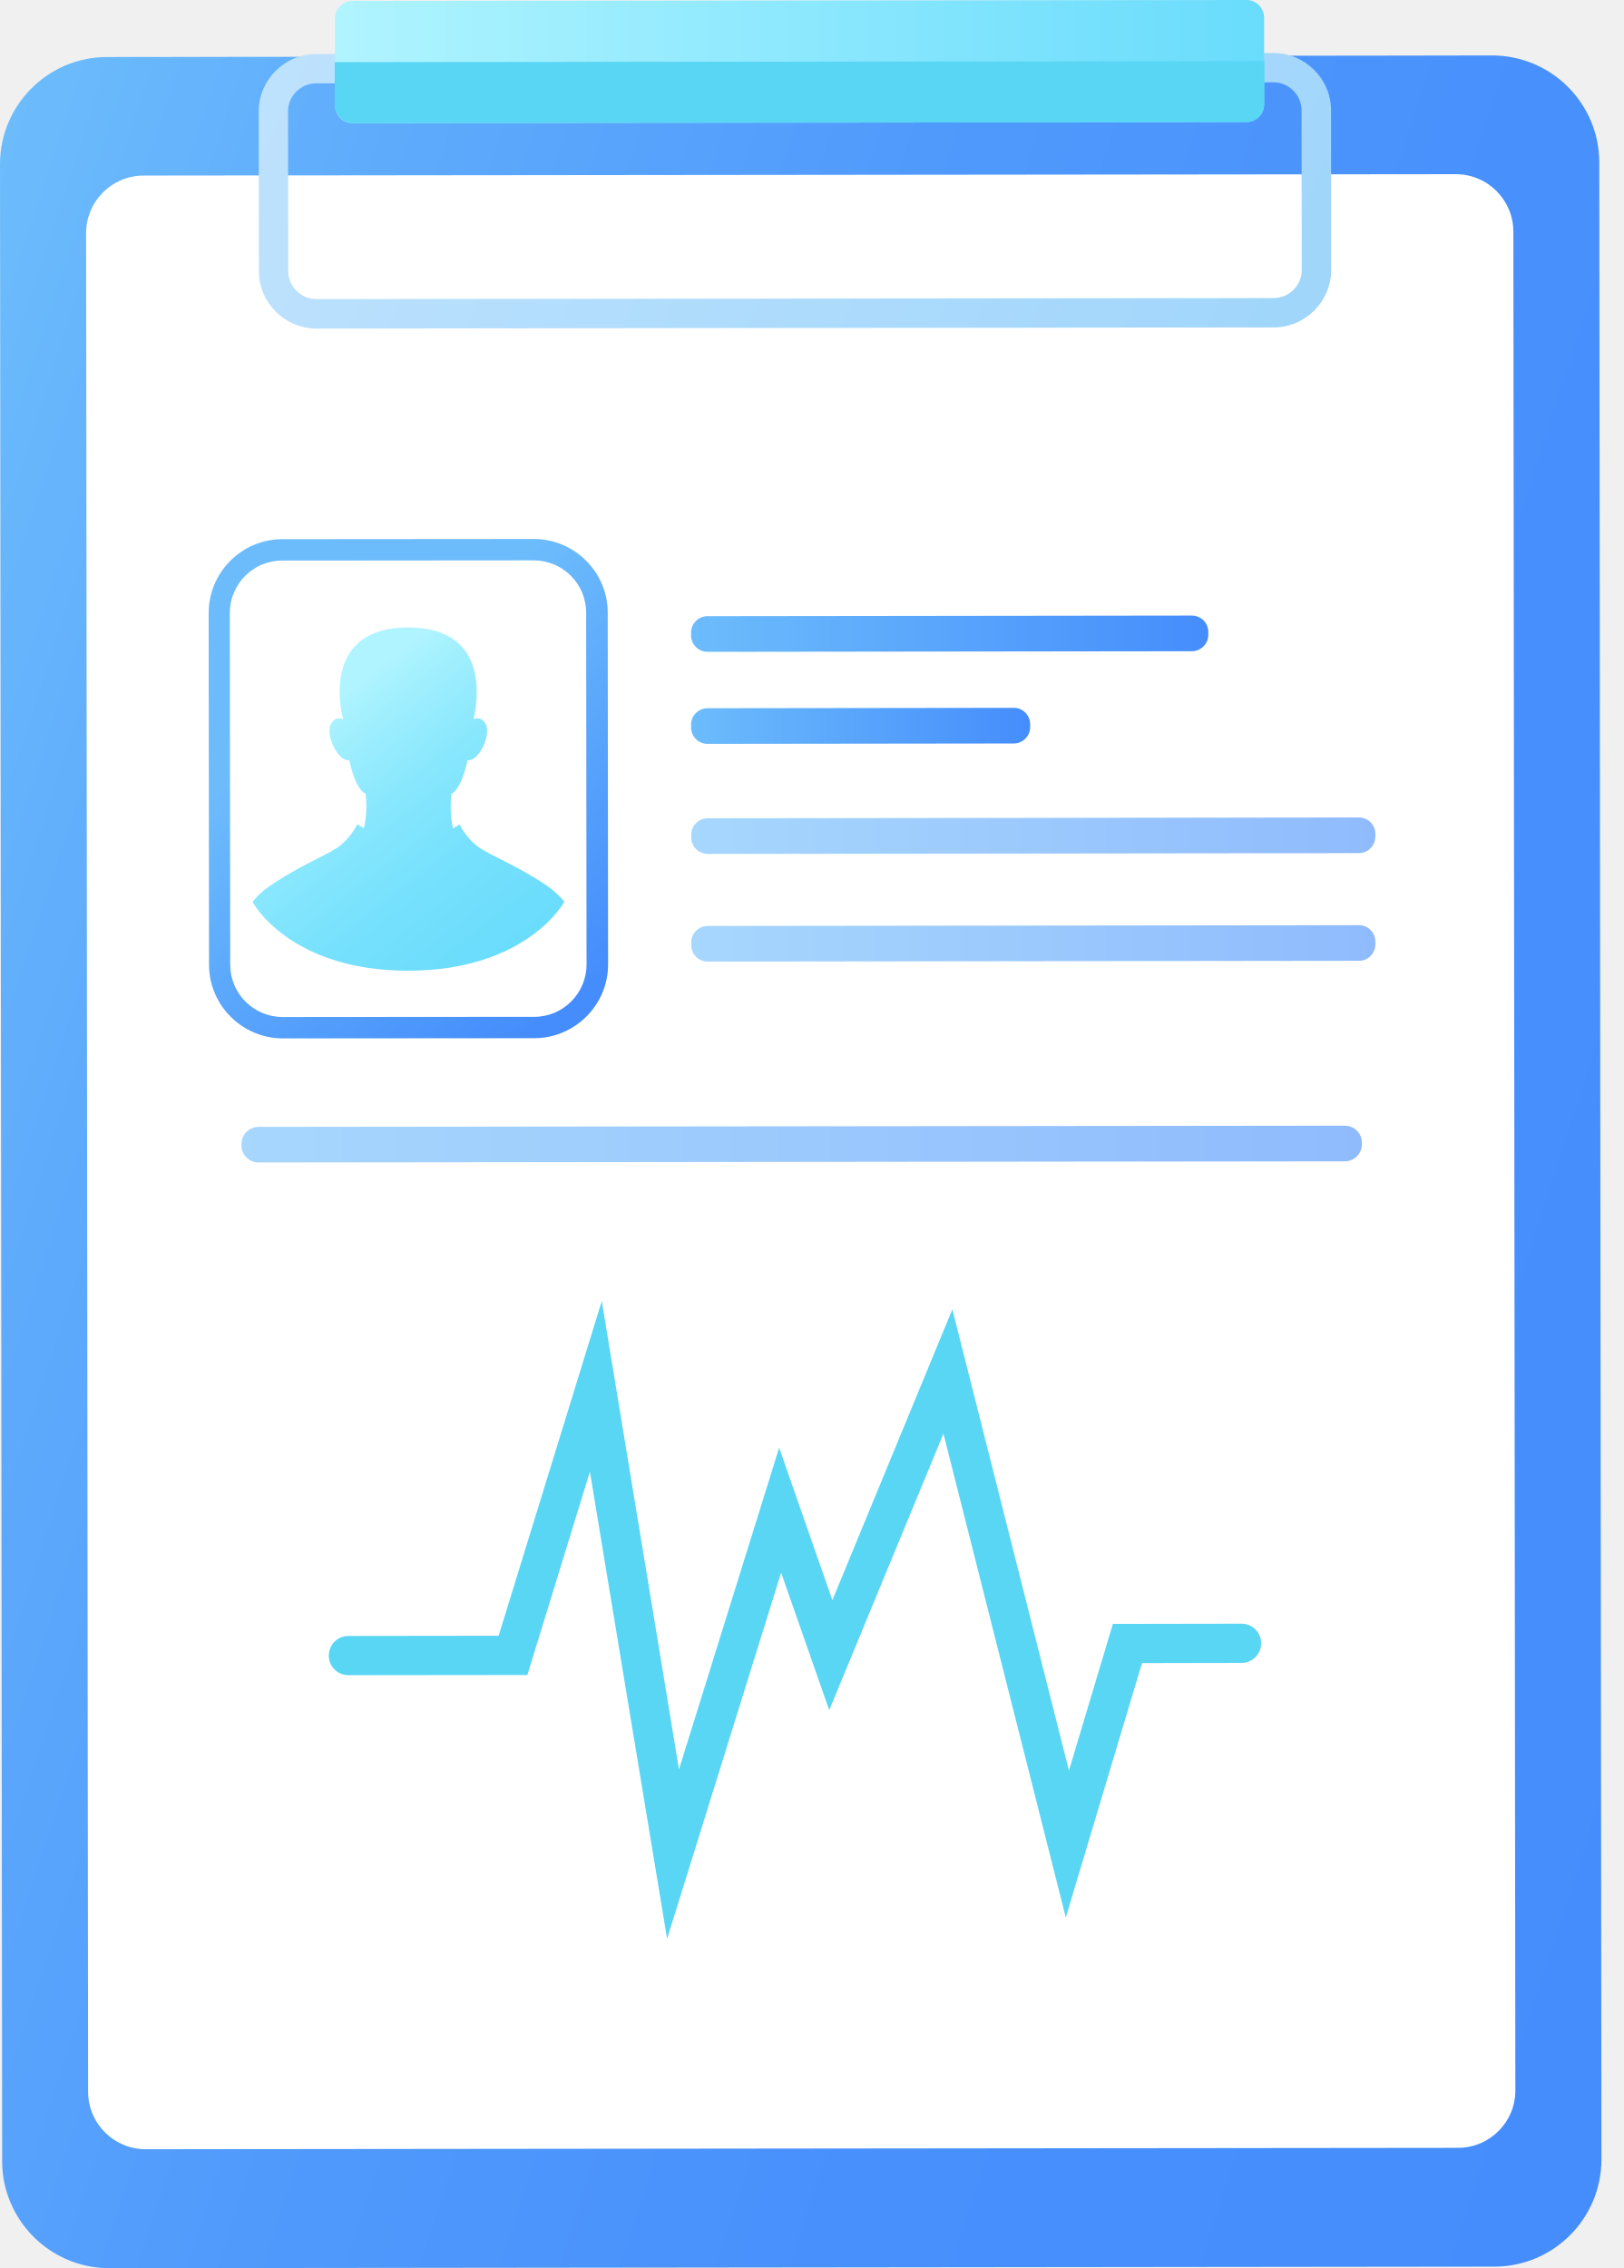
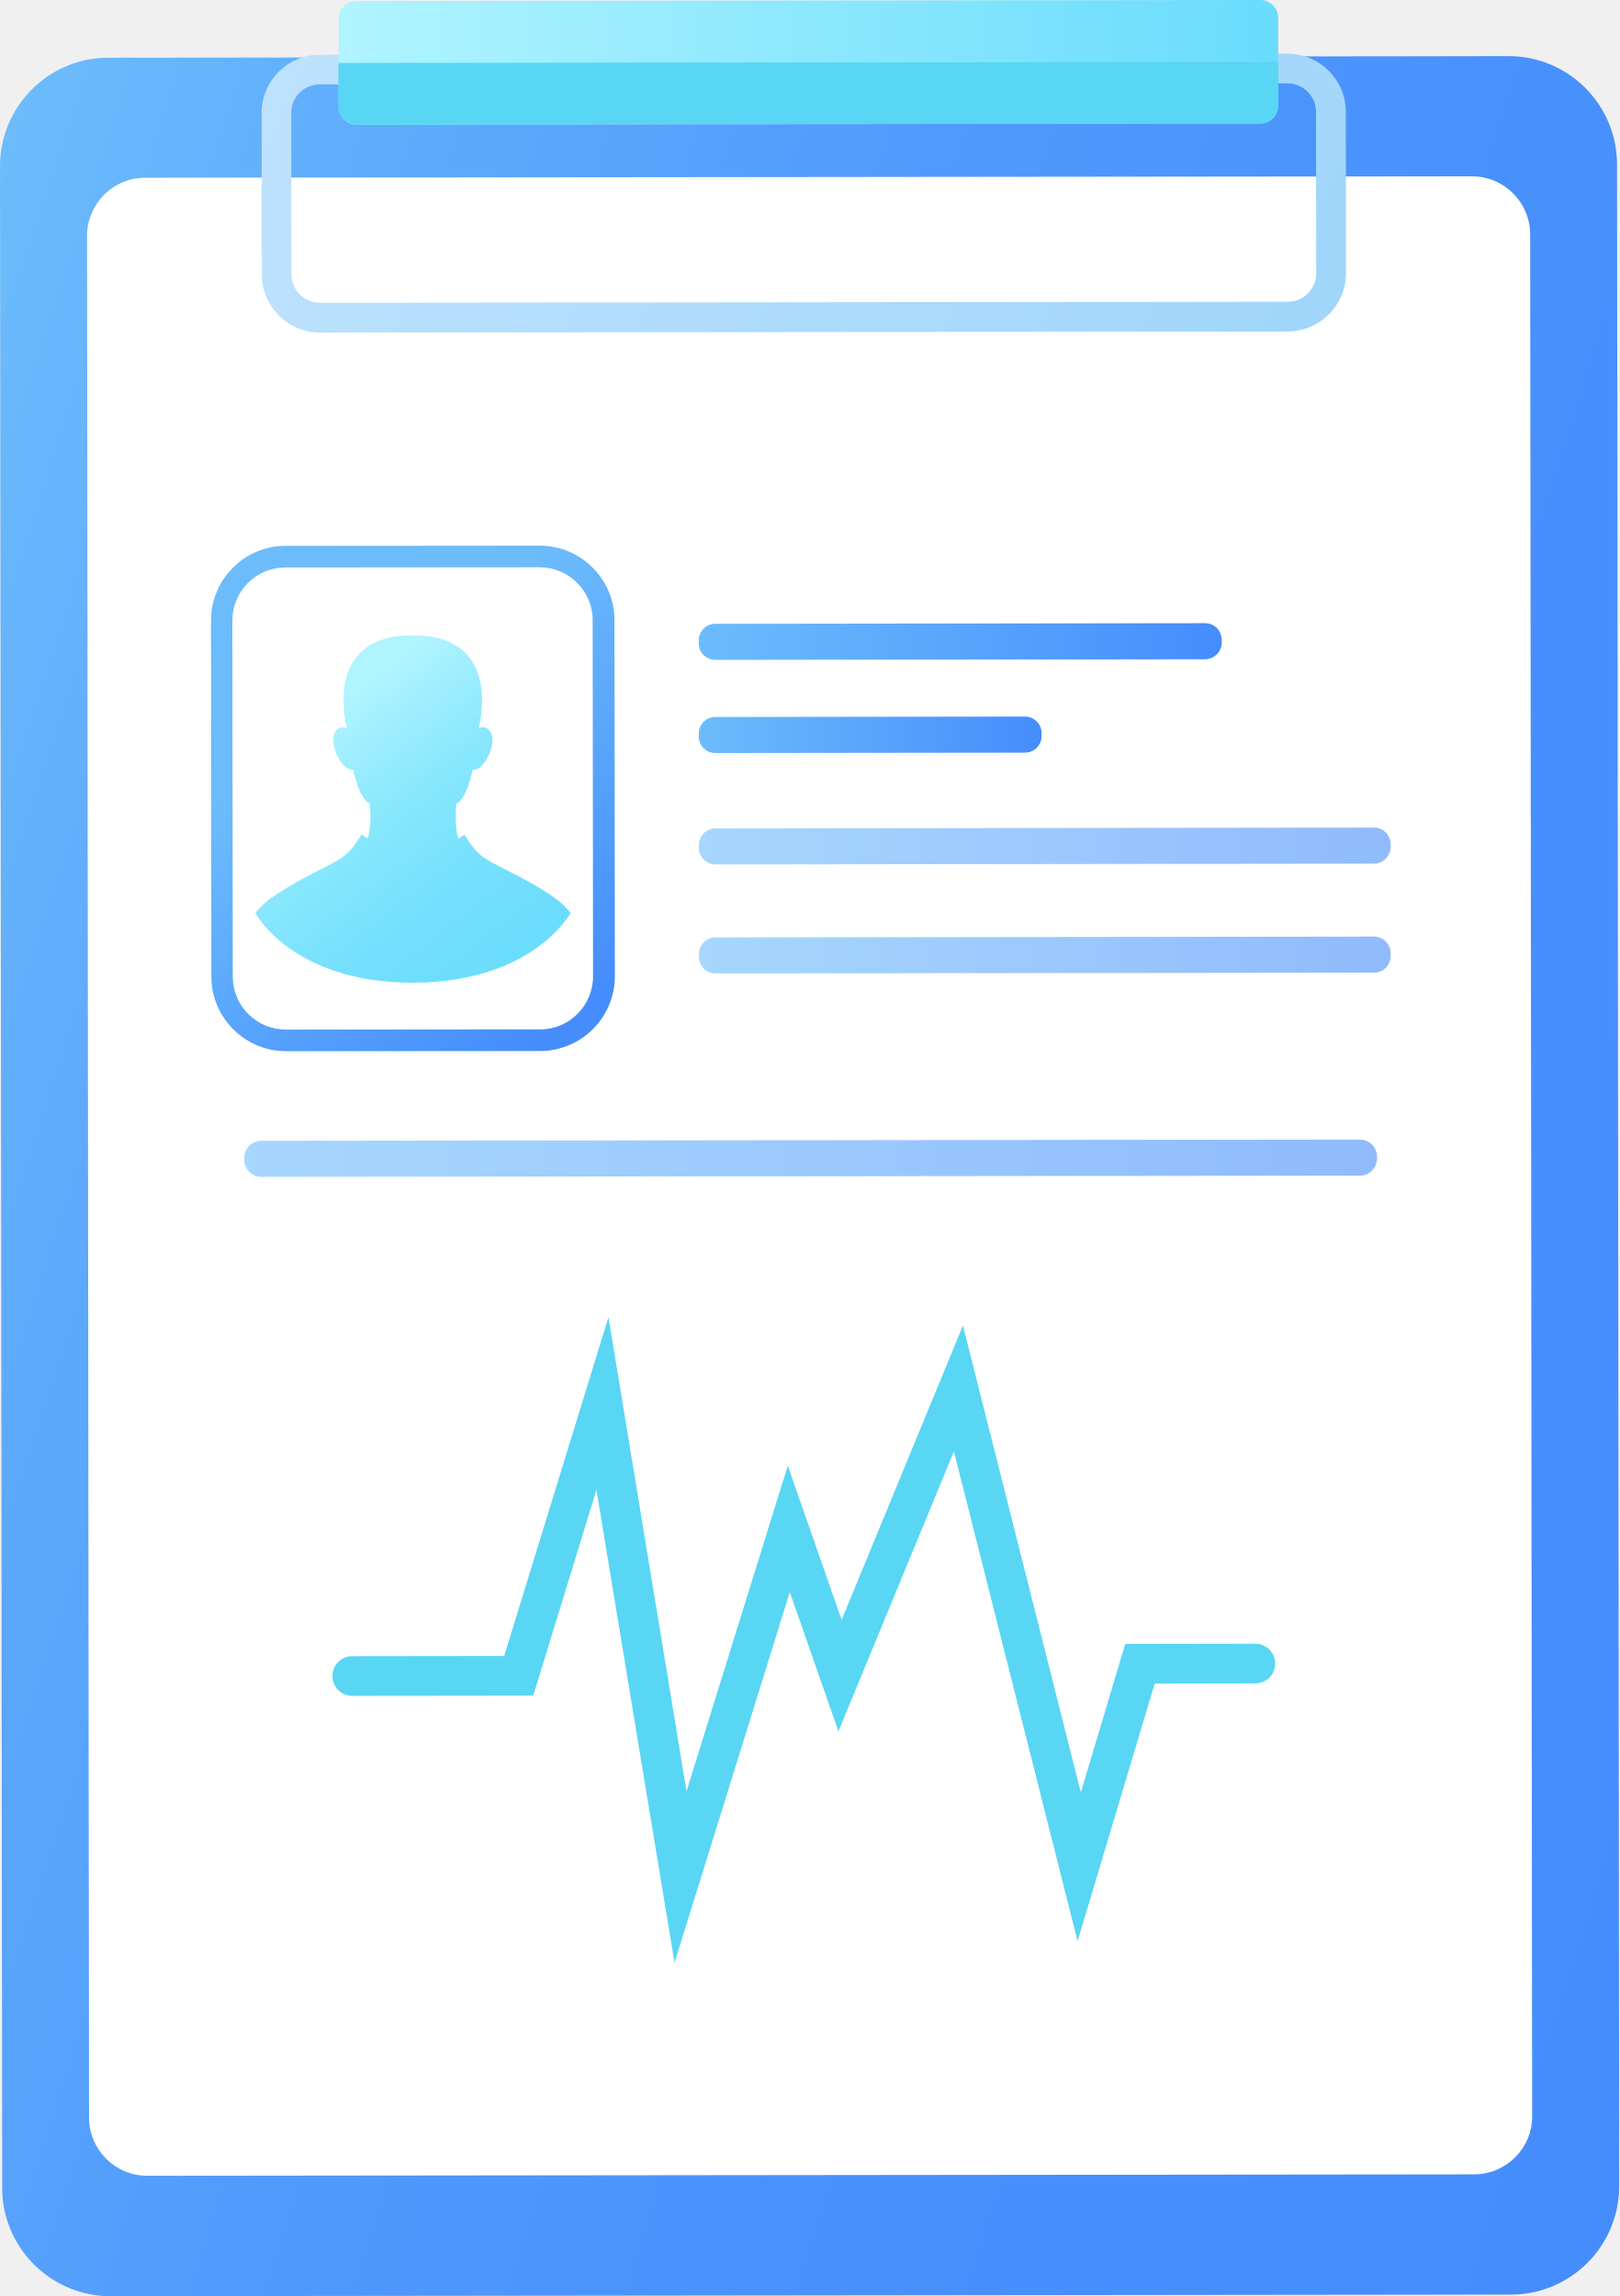
- <svg xmlns="http://www.w3.org/2000/svg" width="68" height="95" viewBox="0 0 68 95" fill="none">
+ <svg xmlns="http://www.w3.org/2000/svg" width="67" height="95" viewBox="0 0 67 95" fill="none">
  <g clip-path="url(#clip0)">
-     <path d="M67.075 90.448C67.075 92.927 65.069 94.942 62.59 94.942L4.585 95.008C2.612 95.008 0.937 93.74 0.332 91.974C0.174 91.518 0.091 91.037 0.091 90.531L0 6.882C0 4.403 2.006 2.388 4.486 2.388L57.748 2.33L62.49 2.322C64.969 2.322 66.984 4.328 66.984 6.807L67.075 90.448Z" fill="url(#paint0_linear)" />
-     <path d="M61.064 89.967L6.102 90.025C4.767 90.025 3.69 88.947 3.69 87.613L3.607 9.767C3.607 8.432 4.685 7.354 6.019 7.354L60.973 7.296C62.308 7.296 63.386 8.374 63.386 9.709L63.469 87.555C63.477 88.881 62.399 89.967 61.064 89.967Z" fill="white" />
-     <path d="M53.345 13.714L13.258 13.763C11.931 13.763 10.845 12.685 10.845 11.359L10.836 4.676C10.836 3.35 11.914 2.264 13.241 2.264L53.337 2.222C54.664 2.222 55.75 3.3 55.75 4.626L55.758 11.309C55.75 12.636 54.672 13.714 53.345 13.714ZM13.241 3.491C12.594 3.491 12.064 4.021 12.064 4.668L12.072 11.351C12.072 11.997 12.603 12.528 13.249 12.528L53.345 12.486C53.992 12.486 54.523 11.956 54.523 11.309L54.514 4.626C54.514 3.98 53.984 3.449 53.337 3.449L13.241 3.491Z" fill="url(#paint1_linear)" />
-     <path d="M52.209 5.116L14.775 5.157C14.36 5.157 14.029 4.825 14.029 4.411V0.788C14.029 0.373 14.36 0.041 14.775 0.041L52.201 0C52.616 0 52.947 0.332 52.947 0.746V4.369C52.956 4.784 52.624 5.116 52.209 5.116Z" fill="url(#paint2_linear)" />
-     <path d="M14.808 5.157L52.176 5.116C52.607 5.116 52.956 4.767 52.956 4.336V2.562L14.02 2.603V4.378C14.02 4.809 14.377 5.157 14.808 5.157Z" fill="#58D6F4" />
-     <path d="M27.941 81.212L24.708 61.645L22.088 70.16L14.592 70.168C14.136 70.168 13.772 69.803 13.772 69.347C13.772 68.891 14.136 68.526 14.592 68.526L20.885 68.518L25.205 54.498L28.439 74.115L32.634 60.642L34.864 67.026L39.889 54.846L44.772 74.164L46.613 68.021L52.002 68.012C52.458 68.012 52.823 68.377 52.823 68.833C52.823 69.289 52.458 69.654 52.002 69.654L47.832 69.662L44.64 80.316L39.516 60.053L34.732 71.635L32.717 65.873L27.941 81.212Z" fill="#58D6F4" />
-     <path d="M22.386 43.487L11.848 43.495C10.148 43.495 8.755 42.111 8.755 40.411L8.739 25.678C8.739 23.978 10.123 22.585 11.823 22.585L22.361 22.577C24.061 22.577 25.454 23.961 25.454 25.661L25.47 40.395C25.47 42.094 24.086 43.479 22.386 43.487ZM11.815 23.48C10.604 23.48 9.626 24.467 9.626 25.678L9.643 40.411C9.643 41.622 10.629 42.6 11.84 42.6L22.378 42.592C23.588 42.592 24.567 41.605 24.567 40.395L24.55 25.661C24.55 24.451 23.564 23.472 22.353 23.472L11.815 23.48Z" fill="url(#paint3_linear)" />
-     <path d="M17.105 40.66C22.088 40.651 23.638 37.775 23.638 37.775C23.414 37.493 23.132 37.244 22.751 36.995C21.441 36.141 20.388 35.776 19.948 35.411C19.501 35.055 19.252 34.533 19.252 34.533L18.978 34.699C18.978 34.699 18.813 34.126 18.904 33.256C18.904 33.256 19.294 33.156 19.584 31.838C20.048 31.929 20.595 30.752 20.338 30.321C20.172 30.039 19.973 30.064 19.832 30.13C19.973 29.541 20.612 26.283 17.096 26.283C13.581 26.283 14.219 29.541 14.369 30.13C14.228 30.064 14.029 30.039 13.863 30.321C13.606 30.752 14.161 31.929 14.626 31.838C14.916 33.156 15.314 33.248 15.314 33.248C15.413 34.11 15.239 34.69 15.239 34.69L14.966 34.524C14.966 34.524 14.717 35.038 14.269 35.403C13.821 35.768 12.777 36.141 11.467 36.995C11.085 37.244 10.795 37.493 10.579 37.775C10.571 37.791 12.13 40.668 17.105 40.66Z" fill="url(#paint4_linear)" />
-     <path d="M49.921 27.278L29.633 27.303C29.251 27.303 28.945 26.996 28.945 26.615V26.499C28.945 26.117 29.251 25.81 29.633 25.81L49.921 25.785C50.303 25.785 50.609 26.092 50.609 26.474V26.59C50.609 26.971 50.294 27.278 49.921 27.278Z" fill="url(#paint5_linear)" />
-     <path d="M42.459 31.142L29.633 31.158C29.251 31.158 28.945 30.851 28.945 30.47V30.354C28.945 29.973 29.251 29.666 29.633 29.666L42.459 29.649C42.84 29.649 43.147 29.956 43.147 30.337V30.453C43.147 30.835 42.84 31.142 42.459 31.142Z" fill="url(#paint6_linear)" />
-     <path opacity="0.6" d="M56.919 35.735L29.641 35.768C29.259 35.768 28.953 35.461 28.953 35.08V34.964C28.953 34.582 29.259 34.276 29.641 34.276L56.919 34.242C57.3 34.242 57.607 34.549 57.607 34.931V35.047C57.599 35.428 57.292 35.735 56.919 35.735Z" fill="url(#paint7_linear)" />
-     <path opacity="0.6" d="M56.33 48.644L10.828 48.694C10.439 48.694 10.115 48.379 10.115 47.981V47.915C10.115 47.525 10.43 47.202 10.828 47.202L56.33 47.152C56.72 47.152 57.043 47.467 57.043 47.865V47.931C57.043 48.329 56.72 48.644 56.33 48.644Z" fill="url(#paint8_linear)" />
-     <path opacity="0.6" d="M56.919 40.245L29.641 40.278C29.259 40.278 28.953 39.972 28.953 39.59V39.474C28.953 39.093 29.259 38.786 29.641 38.786L56.919 38.753C57.3 38.753 57.607 39.06 57.607 39.441V39.557C57.607 39.938 57.3 40.245 56.919 40.245Z" fill="url(#paint9_linear)" />
+     <path d="M67 90.448C67 92.927 64.996 94.942 62.52 94.942L4.58 95.008C2.609 95.008 0.936 93.74 0.331 91.974C0.174 91.518 0.091 91.037 0.091 90.531L0 6.882C0 4.403 2.004 2.388 4.48 2.388L57.683 2.33L62.42 2.322C64.896 2.322 66.909 4.328 66.909 6.807L67 90.448Z" fill="url(#paint0_linear)" />
+     <path d="M60.996 89.967L6.095 90.025C4.762 90.025 3.685 88.947 3.685 87.613L3.603 9.767C3.603 8.432 4.679 7.354 6.013 7.354L60.904 7.296C62.238 7.296 63.315 8.374 63.315 9.709L63.397 87.555C63.406 88.881 62.329 89.967 60.996 89.967Z" fill="white" />
+     <path d="M53.285 13.714L13.243 13.763C11.918 13.763 10.833 12.685 10.833 11.359L10.824 4.676C10.824 3.35 11.901 2.264 13.226 2.264L53.277 2.222C54.602 2.222 55.687 3.3 55.687 4.626L55.695 11.309C55.687 12.636 54.61 13.714 53.285 13.714ZM13.226 3.491C12.58 3.491 12.05 4.021 12.05 4.668L12.058 11.351C12.058 11.997 12.588 12.528 13.234 12.528L53.285 12.486C53.931 12.486 54.461 11.956 54.461 11.309L54.453 4.626C54.453 3.98 53.923 3.449 53.277 3.449L13.226 3.491Z" fill="url(#paint1_linear)" />
+     <path d="M52.151 5.116L14.758 5.157C14.344 5.157 14.013 4.825 14.013 4.411V0.788C14.013 0.373 14.344 0.041 14.758 0.041L52.142 0C52.556 0 52.888 0.332 52.888 0.746V4.369C52.896 4.784 52.565 5.116 52.151 5.116Z" fill="url(#paint2_linear)" />
+     <path d="M14.791 5.157L52.117 5.116C52.548 5.116 52.896 4.767 52.896 4.336V2.562L14.005 2.603V4.378C14.005 4.809 14.361 5.157 14.791 5.157Z" fill="#58D6F4" />
+     <path d="M27.91 81.212L24.68 61.645L22.063 70.16L14.576 70.168C14.12 70.168 13.756 69.803 13.756 69.347C13.756 68.891 14.12 68.526 14.576 68.526L20.862 68.518L25.177 54.498L28.407 74.115L32.597 60.642L34.825 67.026L39.844 54.846L44.722 74.164L46.56 68.021L51.944 68.012C52.399 68.012 52.764 68.377 52.764 68.833C52.764 69.289 52.399 69.654 51.944 69.654L47.778 69.662L44.589 80.316L39.471 60.053L34.693 71.635L32.68 65.873L27.91 81.212Z" fill="#58D6F4" />
+     <path d="M22.361 43.487L11.835 43.495C10.137 43.495 8.746 42.111 8.746 40.411L8.729 25.678C8.729 23.978 10.112 22.585 11.81 22.585L22.336 22.577C24.034 22.577 25.425 23.961 25.425 25.661L25.442 40.395C25.442 42.094 24.059 43.479 22.361 43.487ZM11.802 23.48C10.592 23.48 9.615 24.467 9.615 25.678L9.632 40.411C9.632 41.622 10.617 42.6 11.826 42.6L22.353 42.592C23.562 42.592 24.539 41.605 24.539 40.395L24.523 25.661C24.523 24.451 23.537 23.472 22.328 23.472L11.802 23.48Z" fill="url(#paint3_linear)" />
+     <path d="M17.085 40.66C22.063 40.651 23.611 37.775 23.611 37.775C23.388 37.493 23.106 37.244 22.725 36.995C21.417 36.141 20.365 35.776 19.926 35.411C19.479 35.055 19.23 34.533 19.23 34.533L18.957 34.699C18.957 34.699 18.791 34.126 18.883 33.256C18.883 33.256 19.272 33.156 19.562 31.838C20.026 31.929 20.572 30.752 20.315 30.321C20.15 30.039 19.951 30.064 19.81 30.13C19.951 29.541 20.589 26.283 17.077 26.283C13.566 26.283 14.203 29.541 14.352 30.13C14.212 30.064 14.013 30.039 13.847 30.321C13.591 30.752 14.145 31.929 14.609 31.838C14.899 33.156 15.297 33.248 15.297 33.248C15.396 34.11 15.222 34.69 15.222 34.69L14.949 34.524C14.949 34.524 14.7 35.038 14.253 35.403C13.806 35.768 12.762 36.141 11.454 36.995C11.073 37.244 10.783 37.493 10.568 37.775C10.559 37.791 12.116 40.668 17.085 40.66Z" fill="url(#paint4_linear)" />
+     <path d="M49.865 27.278L29.599 27.303C29.218 27.303 28.912 26.996 28.912 26.615V26.499C28.912 26.117 29.218 25.81 29.599 25.81L49.865 25.785C50.246 25.785 50.552 26.092 50.552 26.474V26.59C50.552 26.971 50.238 27.278 49.865 27.278Z" fill="url(#paint5_linear)" />
+     <path d="M42.411 31.142L29.599 31.158C29.218 31.158 28.912 30.851 28.912 30.47V30.354C28.912 29.973 29.218 29.666 29.599 29.666L42.411 29.649C42.792 29.649 43.099 29.956 43.099 30.337V30.453C43.099 30.835 42.792 31.142 42.411 31.142Z" fill="url(#paint6_linear)" />
+     <path opacity="0.6" d="M56.855 35.735L29.608 35.768C29.227 35.768 28.92 35.461 28.92 35.08V34.964C28.92 34.582 29.227 34.276 29.608 34.276L56.855 34.242C57.236 34.242 57.542 34.549 57.542 34.931V35.047C57.534 35.428 57.227 35.735 56.855 35.735Z" fill="url(#paint7_linear)" />
+     <path opacity="0.6" d="M56.267 48.644L10.816 48.694C10.427 48.694 10.104 48.379 10.104 47.981V47.915C10.104 47.525 10.419 47.202 10.816 47.202L56.267 47.152C56.656 47.152 56.979 47.467 56.979 47.865V47.931C56.979 48.329 56.656 48.644 56.267 48.644Z" fill="url(#paint8_linear)" />
+     <path opacity="0.6" d="M56.855 40.245L29.608 40.278C29.227 40.278 28.92 39.972 28.92 39.59V39.474C28.92 39.093 29.227 38.786 29.608 38.786L56.855 38.753C57.236 38.753 57.542 39.06 57.542 39.441V39.557C57.542 39.938 57.236 40.245 56.855 40.245Z" fill="url(#paint9_linear)" />
  </g>
  <defs>
-     <linearGradient id="paint0_linear" x1="-9.289" y1="34.748" x2="76.364" y2="62.578" gradientUnits="userSpaceOnUse">
+     <linearGradient id="paint0_linear" x1="-9.278" y1="34.748" x2="76.297" y2="62.522" gradientUnits="userSpaceOnUse">
      <stop stop-color="#6CBCFC" />
      <stop offset="0.171" stop-color="#5EABFC" />
      <stop offset="0.408" stop-color="#509AFC" />
      <stop offset="0.67" stop-color="#4890FC" />
      <stop offset="1" stop-color="#458DFC" />
    </linearGradient>
-     <linearGradient id="paint1_linear" x1="-5.225" y1="-21.375" x2="55.752" y2="7.99" gradientUnits="userSpaceOnUse">
+     <linearGradient id="paint1_linear" x1="-5.219" y1="-21.375" x2="55.715" y2="7.936" gradientUnits="userSpaceOnUse">
      <stop stop-color="#CFE9FF" />
      <stop offset="1" stop-color="#A1D6FB" />
    </linearGradient>
-     <linearGradient id="paint2_linear" x1="14.019" y1="2.58" x2="52.955" y2="2.58" gradientUnits="userSpaceOnUse">
+     <linearGradient id="paint2_linear" x1="14.003" y1="2.58" x2="52.895" y2="2.58" gradientUnits="userSpaceOnUse">
      <stop stop-color="#B0F4FF" />
      <stop offset="1" stop-color="#69DCFC" />
    </linearGradient>
-     <linearGradient id="paint3_linear" x1="14.135" y1="29.207" x2="23.916" y2="41.833" gradientUnits="userSpaceOnUse">
+     <linearGradient id="paint3_linear" x1="14.119" y1="29.207" x2="23.902" y2="41.823" gradientUnits="userSpaceOnUse">
      <stop stop-color="#6CBCFC" />
      <stop offset="1" stop-color="#458DFC" />
    </linearGradient>
-     <linearGradient id="paint4_linear" x1="13.074" y1="30.029" x2="22.855" y2="42.655" gradientUnits="userSpaceOnUse">
+     <linearGradient id="paint4_linear" x1="13.059" y1="30.029" x2="22.843" y2="42.645" gradientUnits="userSpaceOnUse">
      <stop stop-color="#B0F4FF" />
      <stop offset="0.099" stop-color="#A1EFFE" />
      <stop offset="0.299" stop-color="#88E7FD" />
      <stop offset="0.509" stop-color="#77E1FD" />
      <stop offset="0.734" stop-color="#6CDDFC" />
      <stop offset="1" stop-color="#69DCFC" />
    </linearGradient>
-     <linearGradient id="paint5_linear" x1="28.946" y1="26.551" x2="50.605" y2="26.564" gradientUnits="userSpaceOnUse">
+     <linearGradient id="paint5_linear" x1="28.913" y1="26.551" x2="50.548" y2="26.564" gradientUnits="userSpaceOnUse">
      <stop stop-color="#6CBCFC" />
      <stop offset="1" stop-color="#458DFC" />
    </linearGradient>
-     <linearGradient id="paint6_linear" x1="28.95" y1="30.404" x2="43.146" y2="30.404" gradientUnits="userSpaceOnUse">
+     <linearGradient id="paint6_linear" x1="28.917" y1="30.404" x2="43.098" y2="30.404" gradientUnits="userSpaceOnUse">
      <stop stop-color="#6CBCFC" />
      <stop offset="1" stop-color="#458DFC" />
    </linearGradient>
-     <linearGradient id="paint7_linear" x1="28.954" y1="35.01" x2="57.602" y2="35.01" gradientUnits="userSpaceOnUse">
+     <linearGradient id="paint7_linear" x1="28.922" y1="35.01" x2="57.538" y2="35.01" gradientUnits="userSpaceOnUse">
      <stop stop-color="#6CBCFC" />
      <stop offset="1" stop-color="#458DFC" />
    </linearGradient>
-     <linearGradient id="paint8_linear" x1="10.115" y1="47.927" x2="57.041" y2="47.927" gradientUnits="userSpaceOnUse">
+     <linearGradient id="paint8_linear" x1="10.104" y1="47.927" x2="56.977" y2="47.927" gradientUnits="userSpaceOnUse">
      <stop stop-color="#6CBCFC" />
      <stop offset="1" stop-color="#458DFC" />
    </linearGradient>
-     <linearGradient id="paint9_linear" x1="28.959" y1="39.519" x2="57.607" y2="39.519" gradientUnits="userSpaceOnUse">
+     <linearGradient id="paint9_linear" x1="28.926" y1="39.519" x2="57.542" y2="39.519" gradientUnits="userSpaceOnUse">
      <stop stop-color="#6CBCFC" />
      <stop offset="1" stop-color="#458DFC" />
    </linearGradient>
    <clipPath id="clip0">
-       <rect width="67.075" height="95" fill="white" />
+       <rect width="67" height="95" fill="white" />
    </clipPath>
  </defs>
</svg>
